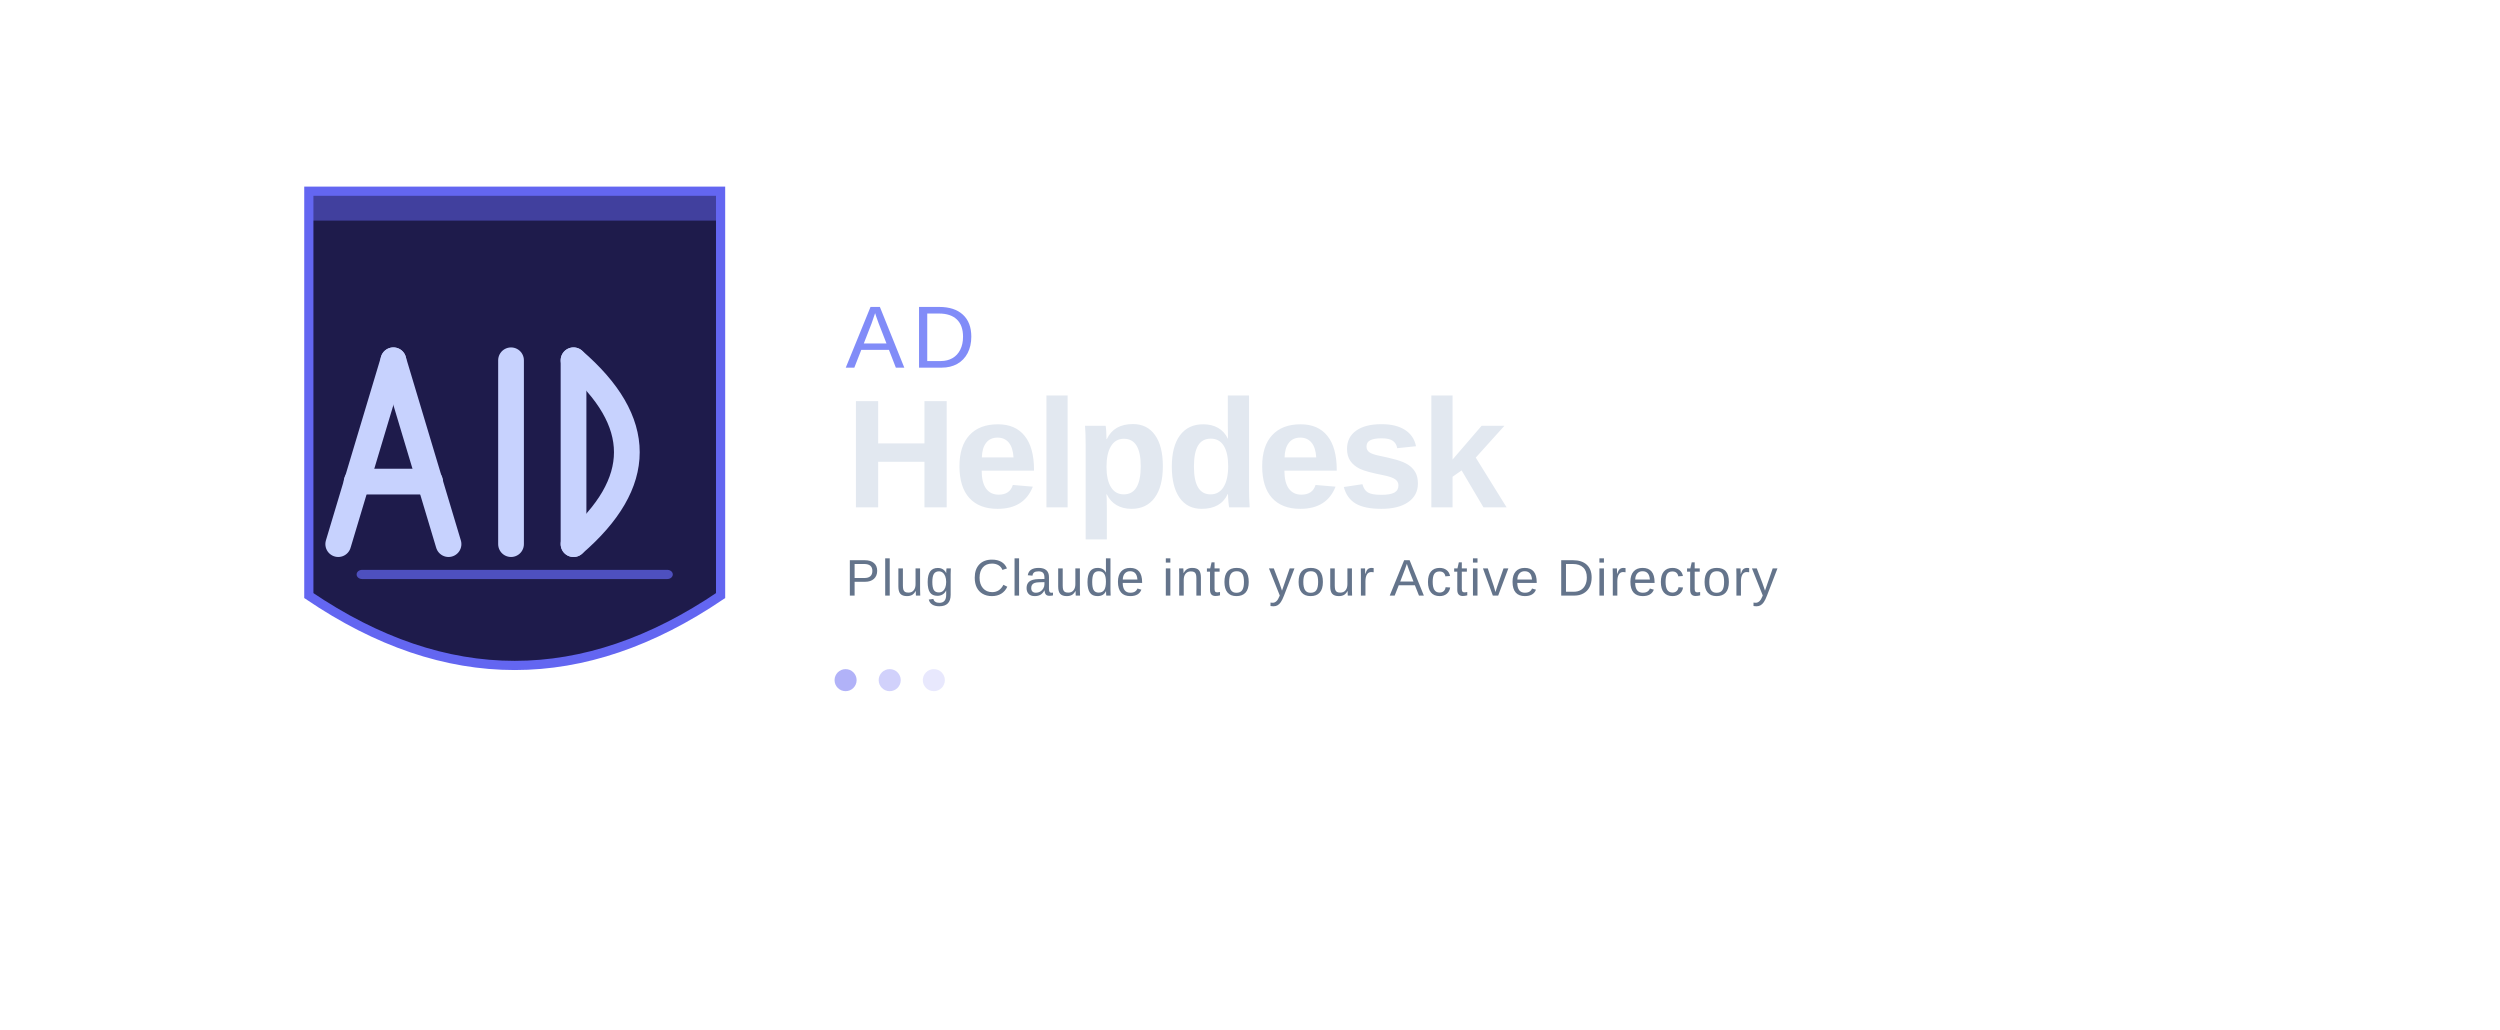
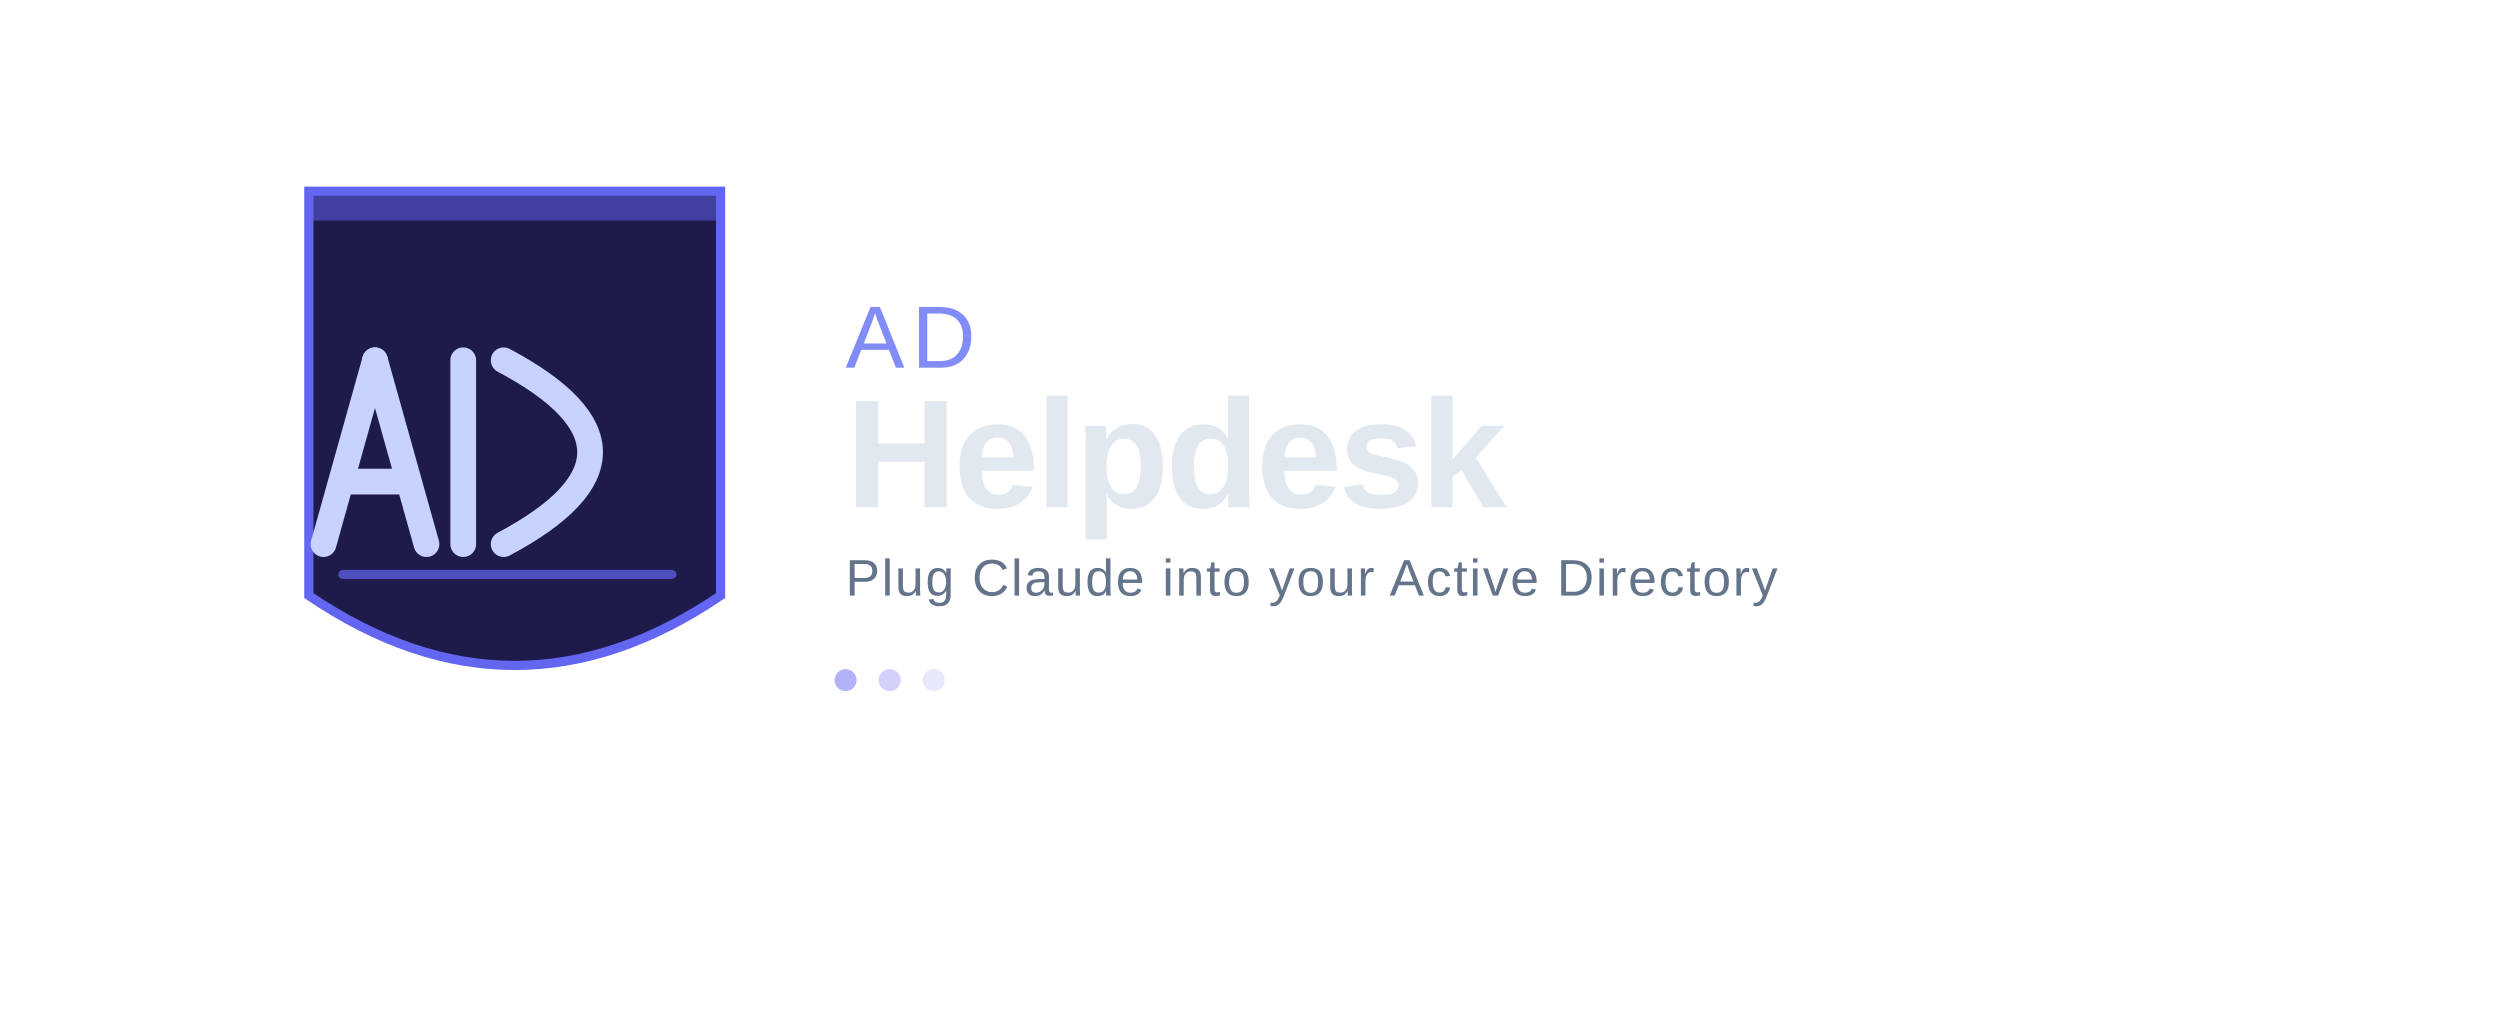
<svg xmlns="http://www.w3.org/2000/svg" width="100%" viewBox="0 0 680 280" role="img">
  <path d="M140 52 L196 52 L196 162 Q140 200 84 162 L84 52 Z" fill="#1e1b4b" stroke="#6366f1" stroke-width="2.5" />
  <rect x="84" y="52" width="112" height="8" fill="#6366f1" opacity="0.5" />
  <g stroke="#c7d2fe" stroke-width="7" stroke-linecap="round" fill="none">
-     <line x1="107" y1="98" x2="92" y2="148" />
-     <line x1="107" y1="98" x2="122" y2="148" />
-     <line x1="97" y1="131" x2="117" y2="131" />
-     <line x1="139" y1="98" x2="139" y2="148" />
-     <line x1="156" y1="98" x2="156" y2="148" />
-     <path d="M 156 98 Q 185 123 156 148" />
+     <line x1="102" y1="98" x2="88" y2="148" />
+     <line x1="102" y1="98" x2="116" y2="148" />
+     <line x1="93" y1="131" x2="111" y2="131" />
+     <line x1="126" y1="98" x2="126" y2="148" />
+     <path d="M 137 98 Q 184 123 137 148" />
  </g>
-   <rect x="97" y="155" width="86" height="2.5" rx="1.5" fill="#6366f1" opacity="0.7" />
+   <rect x="92" y="155" width="92" height="2.5" rx="1.5" fill="#6366f1" opacity="0.7" />
  <text x="230" y="100" font-family="'Segoe UI', Arial, sans-serif" font-size="24" font-weight="400" fill="#818cf8" letter-spacing="2">AD</text>
  <text x="230" y="138" font-family="'Segoe UI', Arial, sans-serif" font-size="42" font-weight="700" fill="#e2e8f0" letter-spacing="-1">Helpdesk</text>
  <text x="230" y="162" font-family="'Segoe UI', Arial, sans-serif" font-size="14" font-weight="400" fill="#64748b" letter-spacing="0.5">Plug Claude into your Active Directory</text>
  <circle cx="230" cy="185" r="3" fill="#6366f1" opacity="0.5" />
  <circle cx="242" cy="185" r="3" fill="#6366f1" opacity="0.3" />
  <circle cx="254" cy="185" r="3" fill="#6366f1" opacity="0.15" />
</svg>
